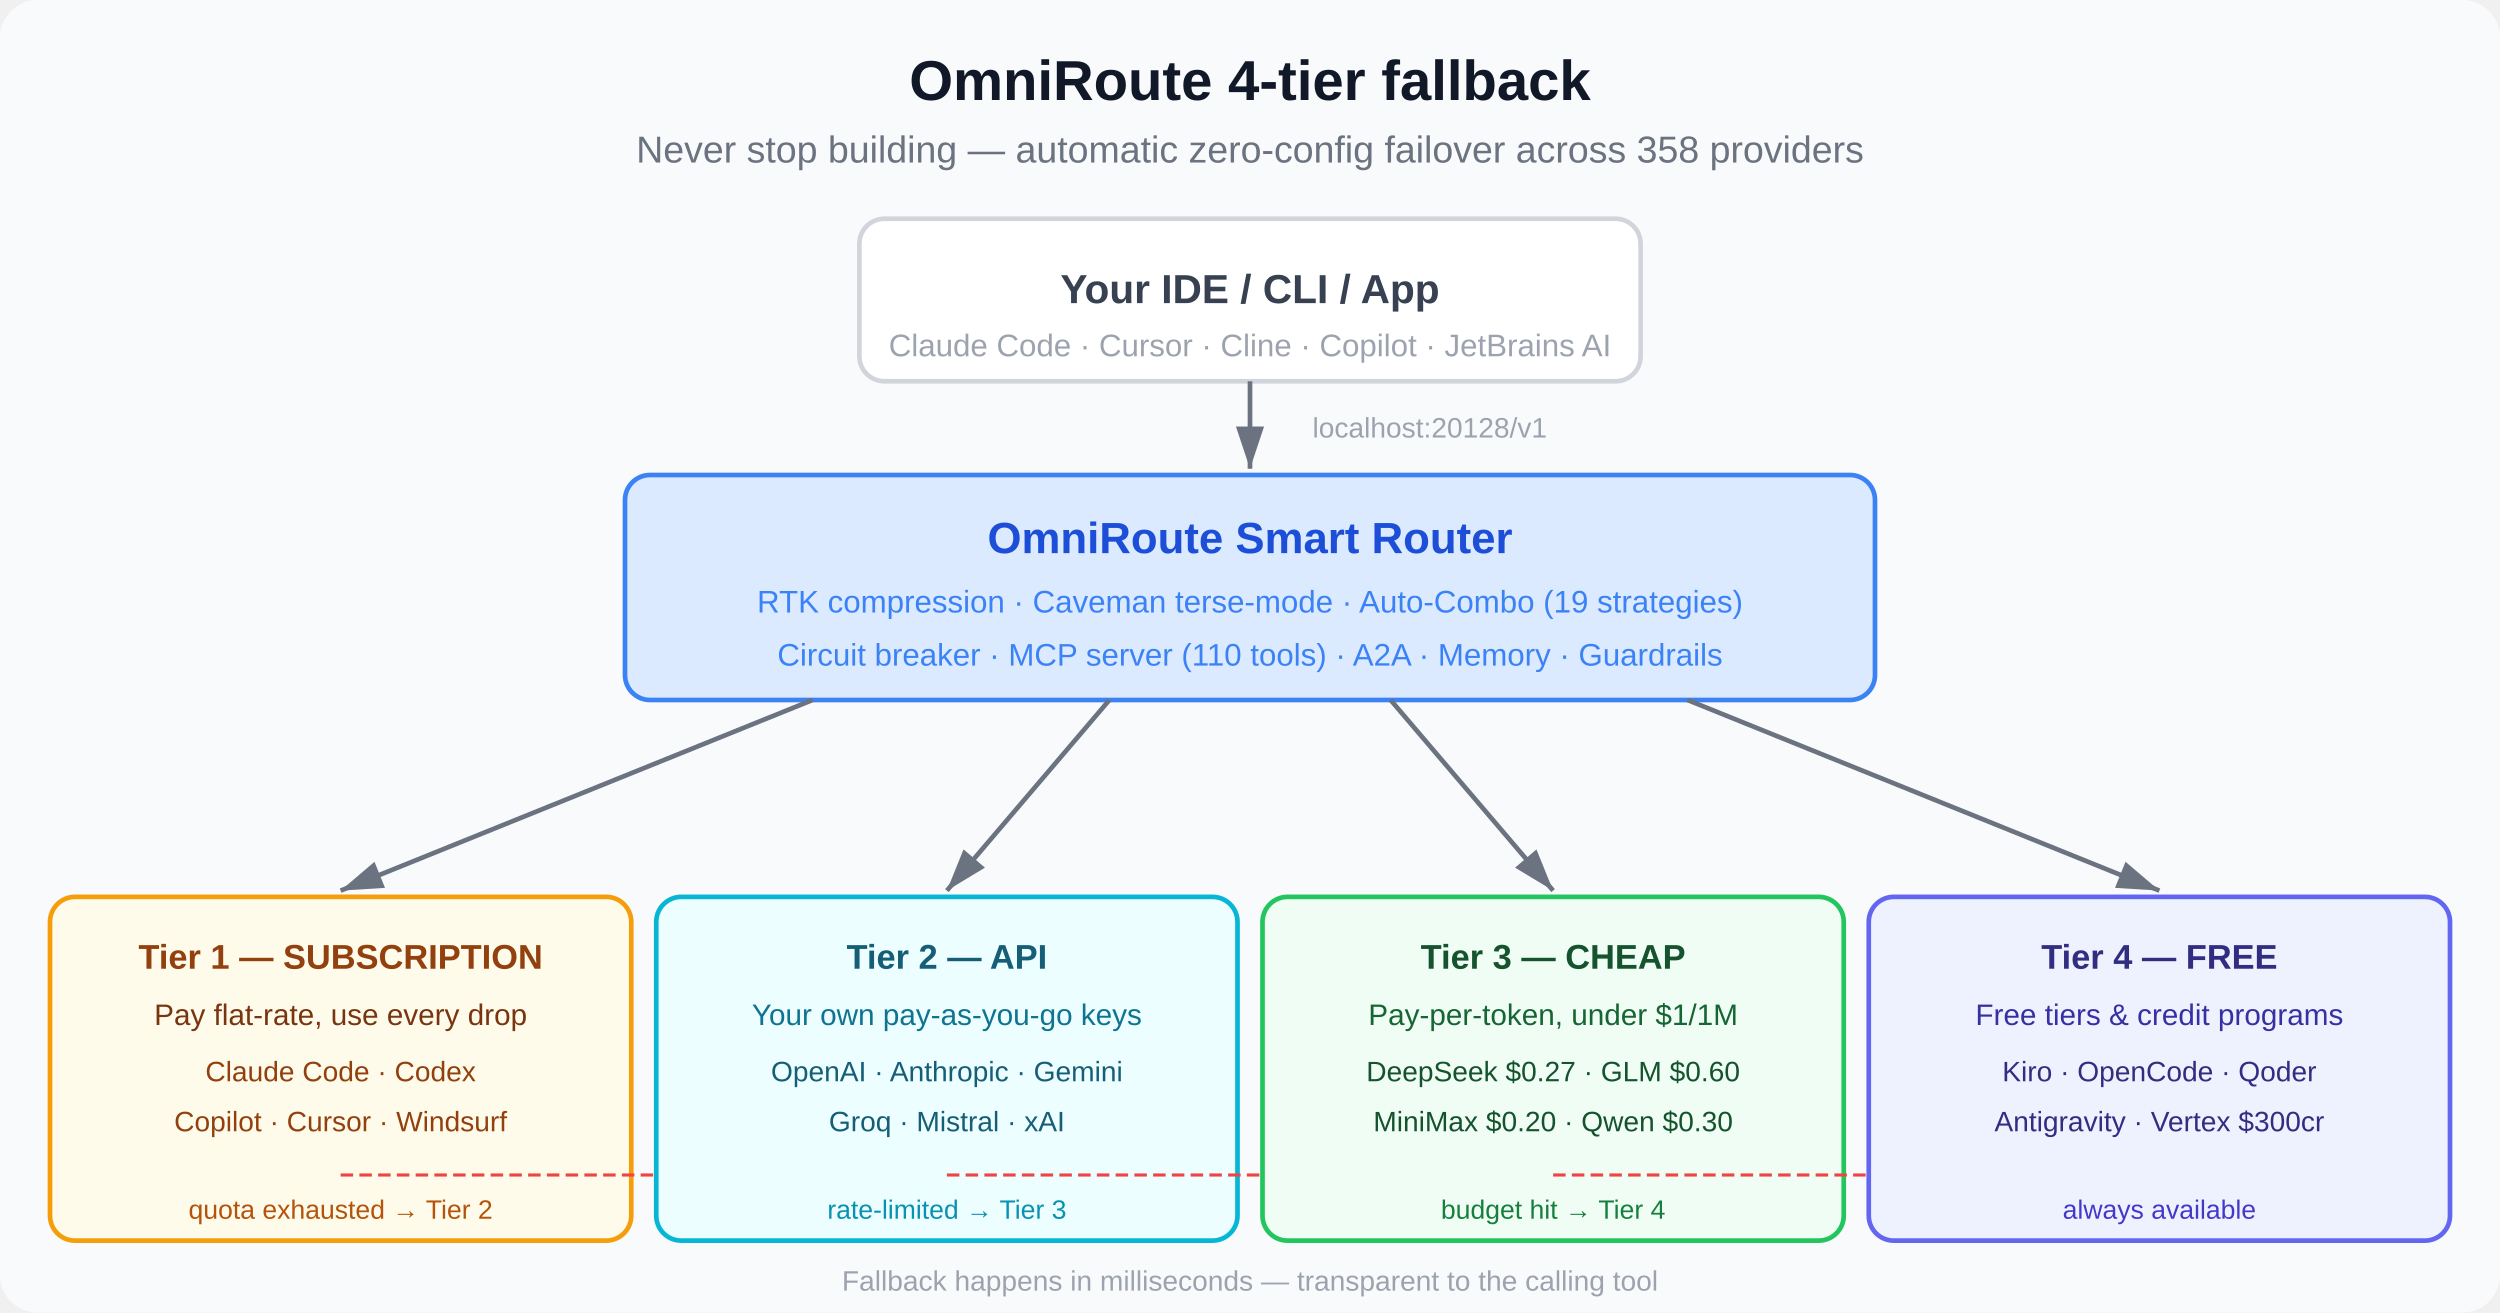
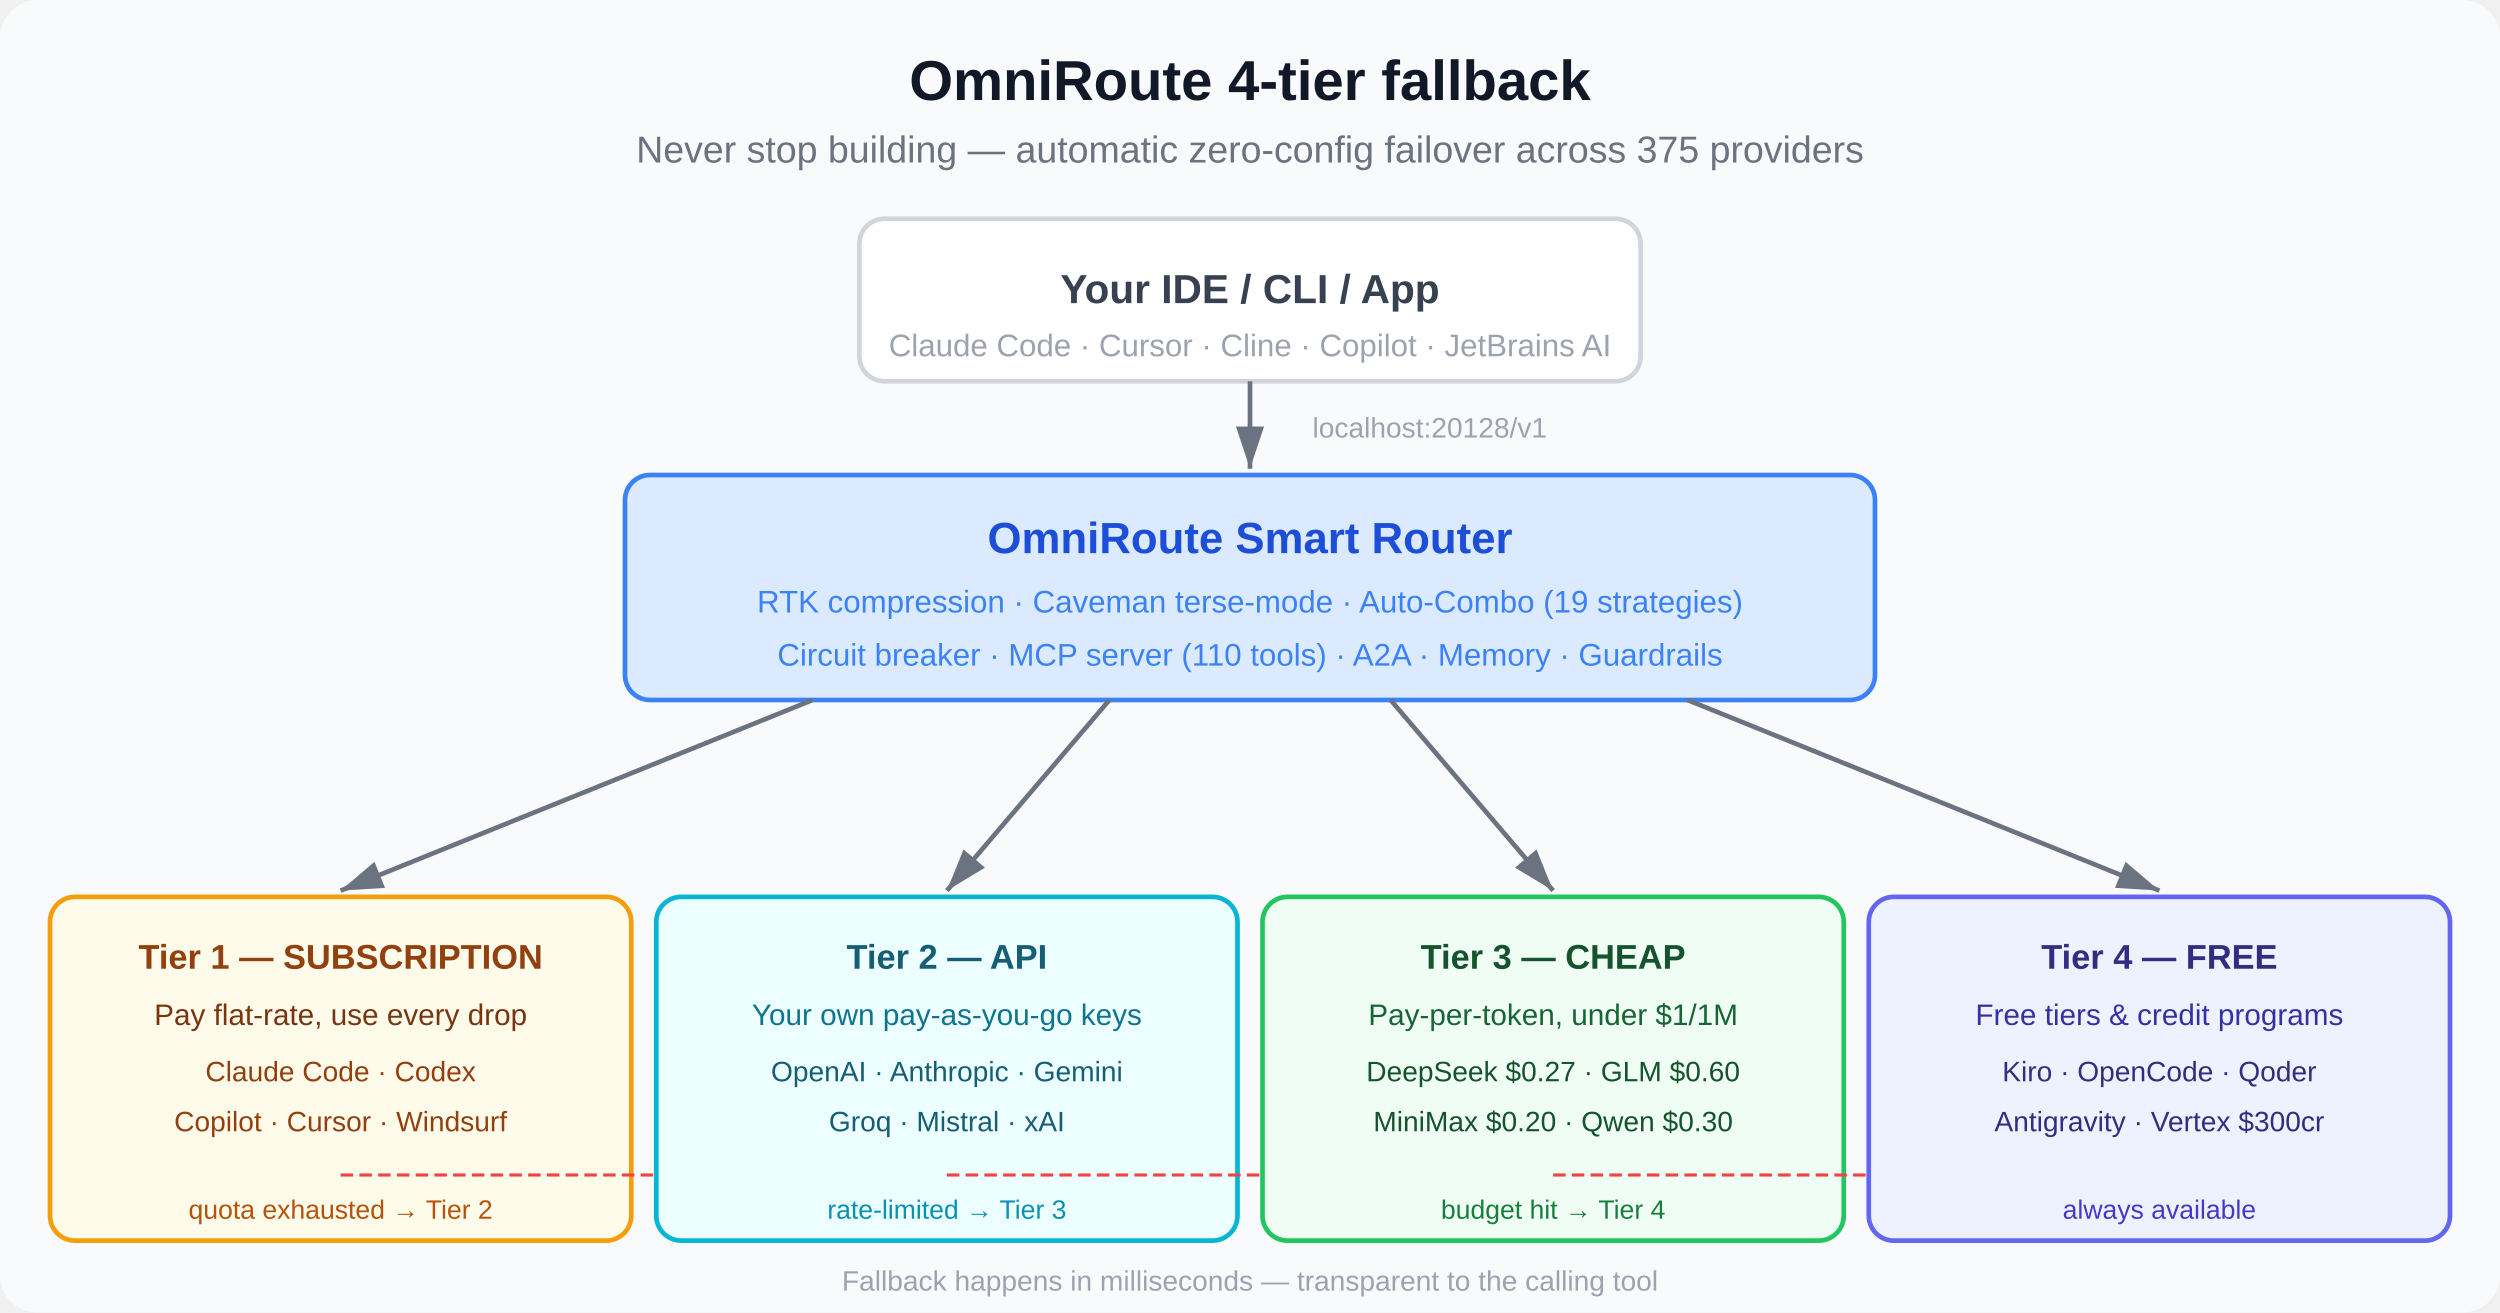
- <svg xmlns="http://www.w3.org/2000/svg" viewBox="0 0 800 420" font-family="system-ui, -apple-system, Segoe UI, Arial, Helvetica, sans-serif" role="img" aria-label="OmniRoute 4-tier fallback: your IDE or CLI calls one local endpoint and the OmniRoute Smart Router fails over across 358 providers in 4 tiers — Tier 1 Subscription, Tier 2 API, Tier 3 Cheap, Tier 4 Free.">
+ <svg xmlns="http://www.w3.org/2000/svg" viewBox="0 0 800 420" font-family="system-ui, -apple-system, Segoe UI, Arial, Helvetica, sans-serif" role="img" aria-label="OmniRoute 4-tier fallback: your IDE or CLI calls one local endpoint and the OmniRoute Smart Router fails over across 375 providers in 4 tiers — Tier 1 Subscription, Tier 2 API, Tier 3 Cheap, Tier 4 Free.">
  <defs>
    <marker id="arrow-light" markerWidth="10" markerHeight="10" refX="9" refY="3" orient="auto">
      <path d="M0,0 L0,6 L9,3 z" fill="#6b7280" />
    </marker>
    <marker id="arrow-fallback-light" markerWidth="10" markerHeight="10" refX="9" refY="3" orient="auto">
      <path d="M0,0 L0,6 L9,3 z" fill="#ef4444" />
    </marker>
  </defs>
  <rect width="800" height="420" fill="#f9fafb" rx="12" />
  <text x="400" y="32" text-anchor="middle" font-size="18" font-weight="700" fill="#111827">OmniRoute 4-tier fallback</text>
-   <text x="400" y="52" text-anchor="middle" font-size="12" fill="#6b7280">Never stop building — automatic zero-config failover across 358 providers</text>
+   <text x="400" y="52" text-anchor="middle" font-size="12" fill="#6b7280">Never stop building — automatic zero-config failover across 375 providers</text>
  <rect x="275" y="70" width="250" height="52" rx="8" fill="#ffffff" stroke="#d1d5db" stroke-width="1.5" />
  <text x="400" y="97" text-anchor="middle" font-size="13" font-weight="600" fill="#374151">Your IDE / CLI / App</text>
  <text x="400" y="114" text-anchor="middle" font-size="10" fill="#9ca3af">Claude Code · Cursor · Cline · Copilot · JetBrains AI</text>
  <line x1="400" y1="122" x2="400" y2="150" stroke="#6b7280" stroke-width="1.5" marker-end="url(#arrow-light)" />
  <text x="420" y="140" font-size="9" fill="#9ca3af">localhost:20128/v1</text>
  <rect x="200" y="152" width="400" height="72" rx="8" fill="#dbeafe" stroke="#3b82f6" stroke-width="1.5" />
  <text x="400" y="177" text-anchor="middle" font-size="14" font-weight="700" fill="#1d4ed8">OmniRoute Smart Router</text>
  <text x="400" y="196" text-anchor="middle" font-size="10" fill="#3b82f6">RTK compression · Caveman terse-mode · Auto-Combo (19 strategies)</text>
  <text x="400" y="213" text-anchor="middle" font-size="10" fill="#3b82f6">Circuit breaker · MCP server (110 tools) · A2A · Memory · Guardrails</text>
  <line x1="260" y1="224" x2="109" y2="285" stroke="#6b7280" stroke-width="1.5" marker-end="url(#arrow-light)" />
  <line x1="355" y1="224" x2="303" y2="285" stroke="#6b7280" stroke-width="1.5" marker-end="url(#arrow-light)" />
  <line x1="445" y1="224" x2="497" y2="285" stroke="#6b7280" stroke-width="1.5" marker-end="url(#arrow-light)" />
  <line x1="540" y1="224" x2="691" y2="285" stroke="#6b7280" stroke-width="1.5" marker-end="url(#arrow-light)" />
  <rect x="16" y="287" width="186" height="110" rx="8" fill="#fffbeb" stroke="#f59e0b" stroke-width="1.5" />
  <text x="109" y="310" text-anchor="middle" font-size="11" font-weight="700" fill="#92400e">Tier 1 — SUBSCRIPTION</text>
  <text x="109" y="328" text-anchor="middle" font-size="9.5" fill="#78350f">Pay flat-rate, use every drop</text>
  <text x="109" y="346" text-anchor="middle" font-size="9" fill="#92400e">Claude Code · Codex</text>
  <text x="109" y="362" text-anchor="middle" font-size="9" fill="#92400e">Copilot · Cursor · Windsurf</text>
  <text x="109" y="390" text-anchor="middle" font-size="8.5" fill="#b45309">quota exhausted → Tier 2</text>
  <line x1="109" y1="376" x2="240" y2="376" stroke="#ef4444" stroke-width="1" stroke-dasharray="4,2" marker-end="url(#arrow-fallback-light)" />
  <rect x="210" y="287" width="186" height="110" rx="8" fill="#ecfeff" stroke="#06b6d4" stroke-width="1.5" />
  <text x="303" y="310" text-anchor="middle" font-size="11" font-weight="700" fill="#155e75">Tier 2 — API</text>
  <text x="303" y="328" text-anchor="middle" font-size="9.5" fill="#0e7490">Your own pay-as-you-go keys</text>
  <text x="303" y="346" text-anchor="middle" font-size="9" fill="#155e75">OpenAI · Anthropic · Gemini</text>
  <text x="303" y="362" text-anchor="middle" font-size="9" fill="#155e75">Groq · Mistral · xAI</text>
  <text x="303" y="390" text-anchor="middle" font-size="8.5" fill="#0891b2">rate-limited → Tier 3</text>
  <line x1="303" y1="376" x2="434" y2="376" stroke="#ef4444" stroke-width="1" stroke-dasharray="4,2" marker-end="url(#arrow-fallback-light)" />
  <rect x="404" y="287" width="186" height="110" rx="8" fill="#f0fdf4" stroke="#22c55e" stroke-width="1.5" />
  <text x="497" y="310" text-anchor="middle" font-size="11" font-weight="700" fill="#14532d">Tier 3 — CHEAP</text>
  <text x="497" y="328" text-anchor="middle" font-size="9.5" fill="#166534">Pay-per-token, under $1/1M</text>
  <text x="497" y="346" text-anchor="middle" font-size="9" fill="#14532d">DeepSeek $0.27 · GLM $0.60</text>
  <text x="497" y="362" text-anchor="middle" font-size="9" fill="#14532d">MiniMax $0.20 · Qwen $0.30</text>
  <text x="497" y="390" text-anchor="middle" font-size="8.5" fill="#15803d">budget hit → Tier 4</text>
  <line x1="497" y1="376" x2="628" y2="376" stroke="#ef4444" stroke-width="1" stroke-dasharray="4,2" marker-end="url(#arrow-fallback-light)" />
  <rect x="598" y="287" width="186" height="110" rx="8" fill="#eef2ff" stroke="#6366f1" stroke-width="1.5" />
  <text x="691" y="310" text-anchor="middle" font-size="11" font-weight="700" fill="#312e81">Tier 4 — FREE</text>
  <text x="691" y="328" text-anchor="middle" font-size="9.5" fill="#3730a3">Free tiers &amp; credit programs</text>
  <text x="691" y="346" text-anchor="middle" font-size="9" fill="#312e81">Kiro · OpenCode · Qoder</text>
  <text x="691" y="362" text-anchor="middle" font-size="9" fill="#312e81">Antigravity · Vertex $300cr</text>
  <text x="691" y="390" text-anchor="middle" font-size="8.5" fill="#4338ca">always available</text>
  <text x="400" y="413" text-anchor="middle" font-size="9" fill="#9ca3af">Fallback happens in milliseconds — transparent to the calling tool</text>
</svg>
